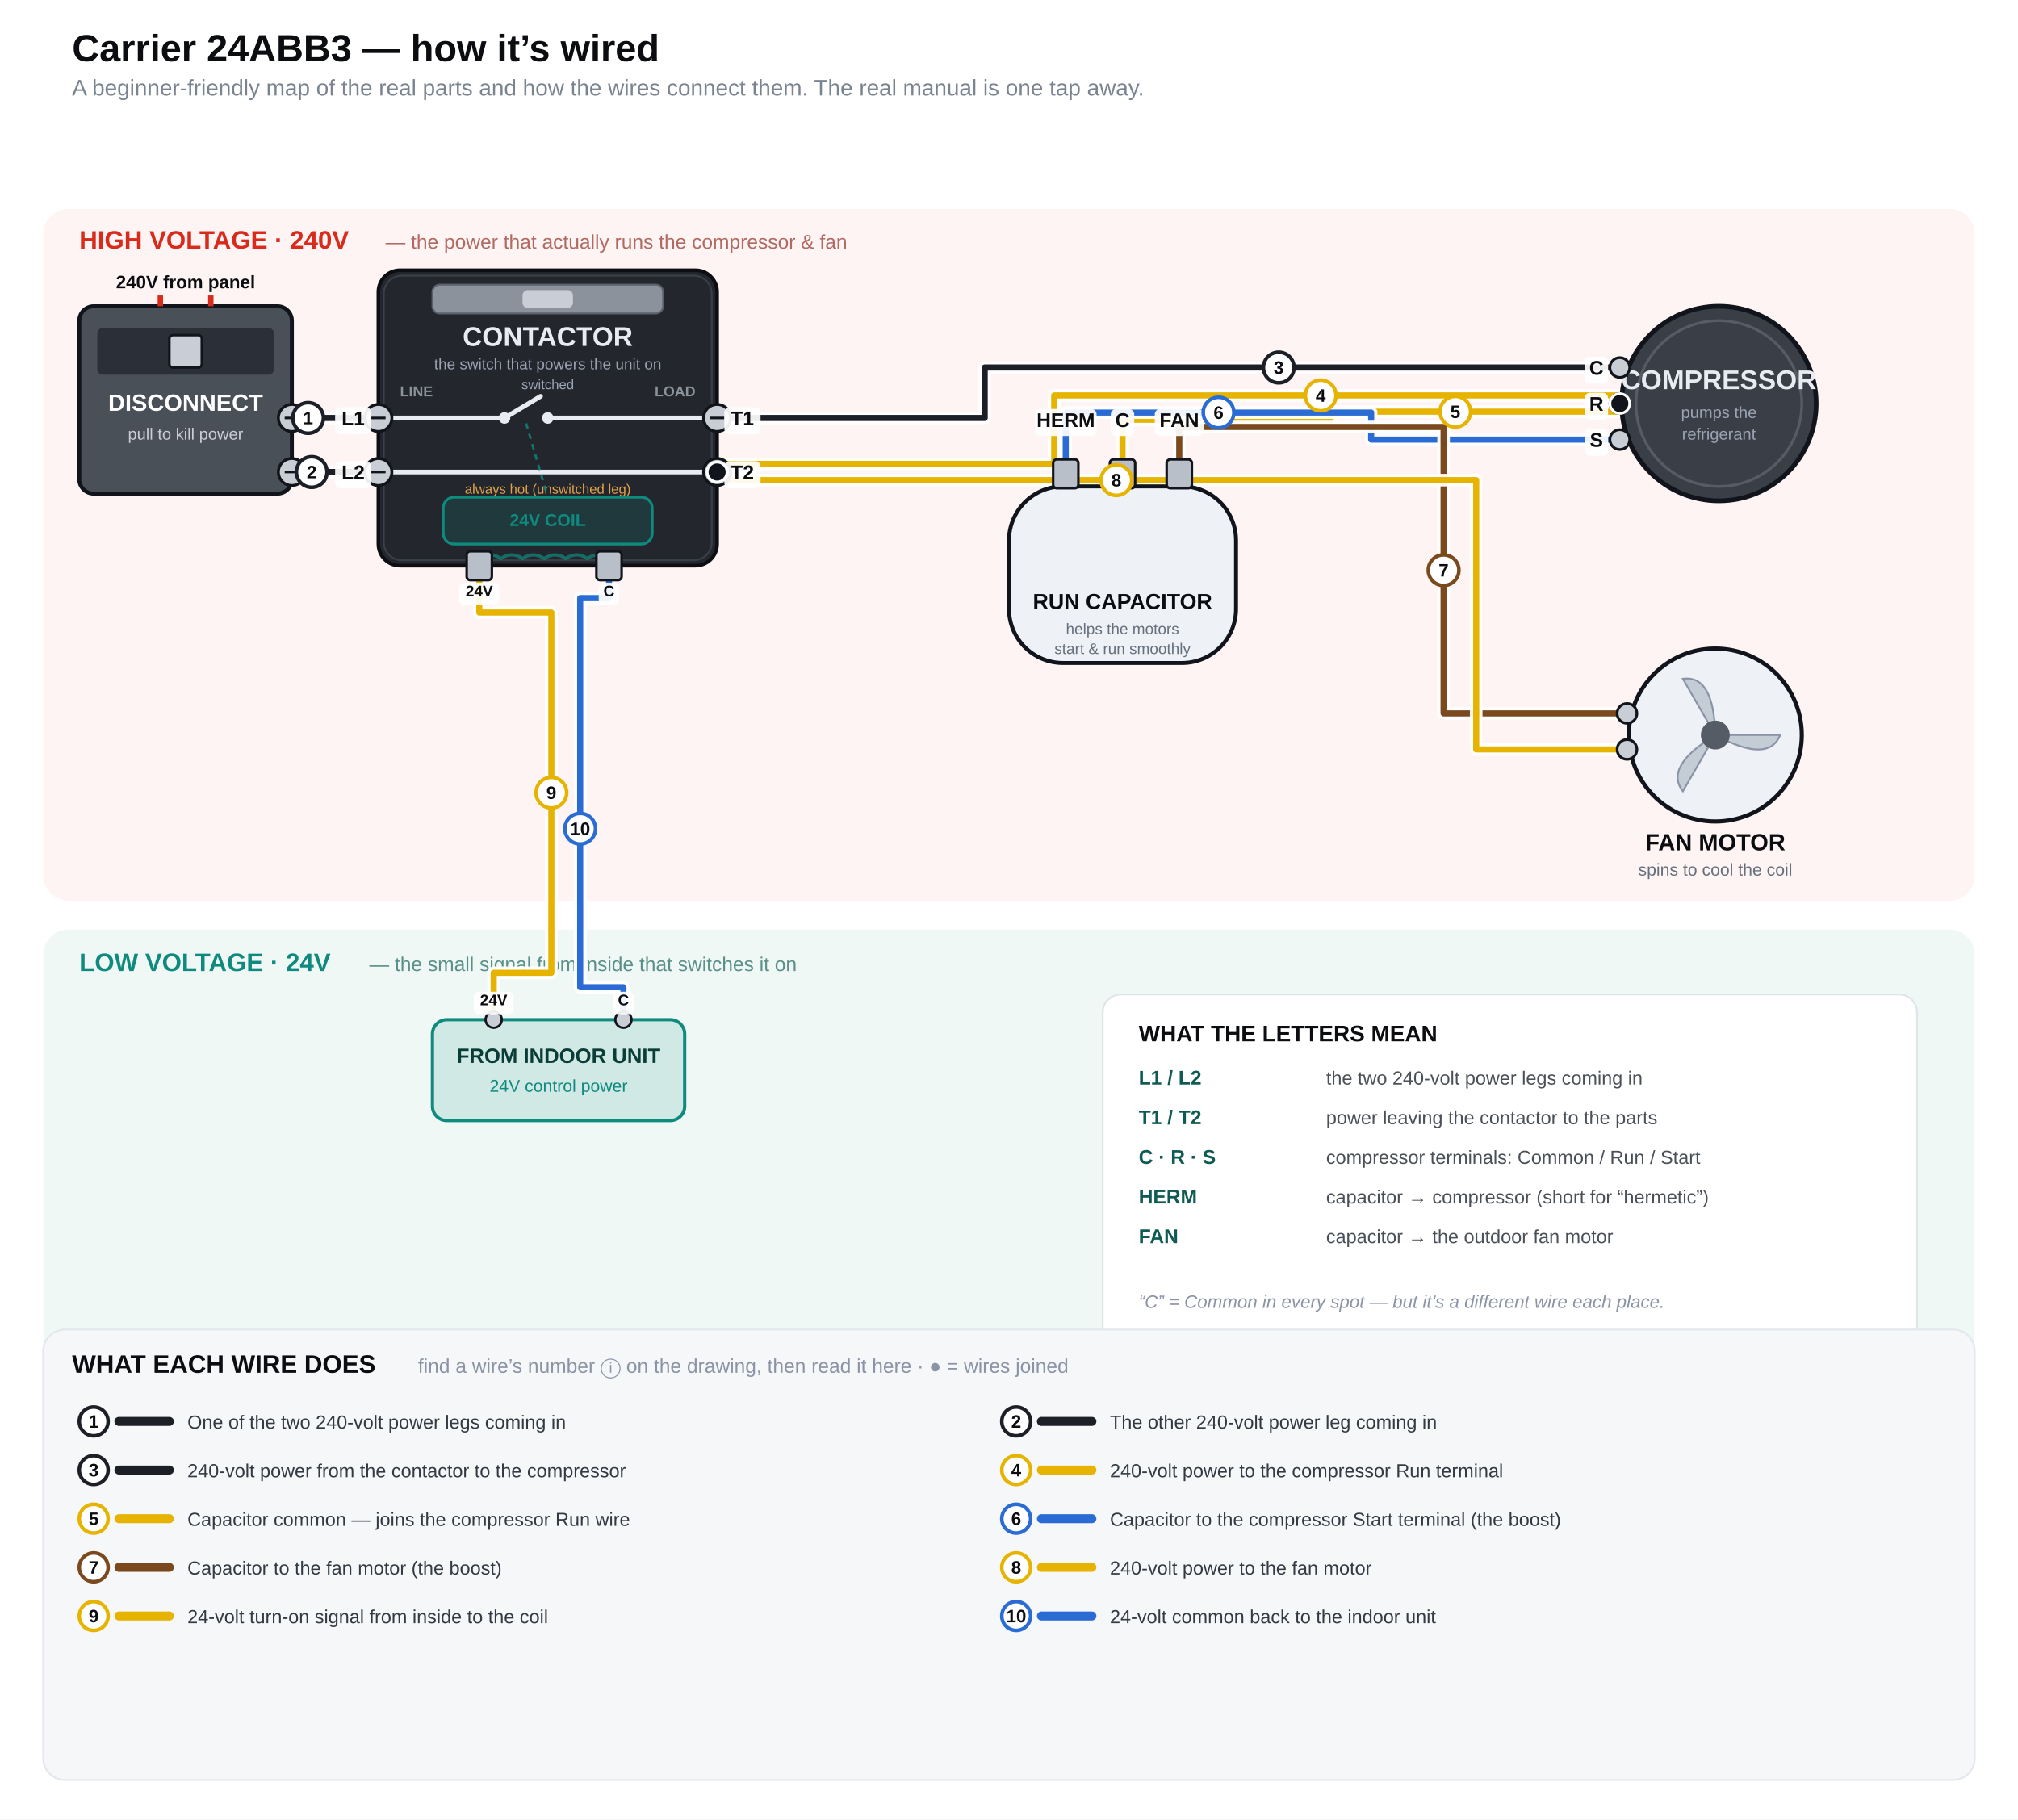
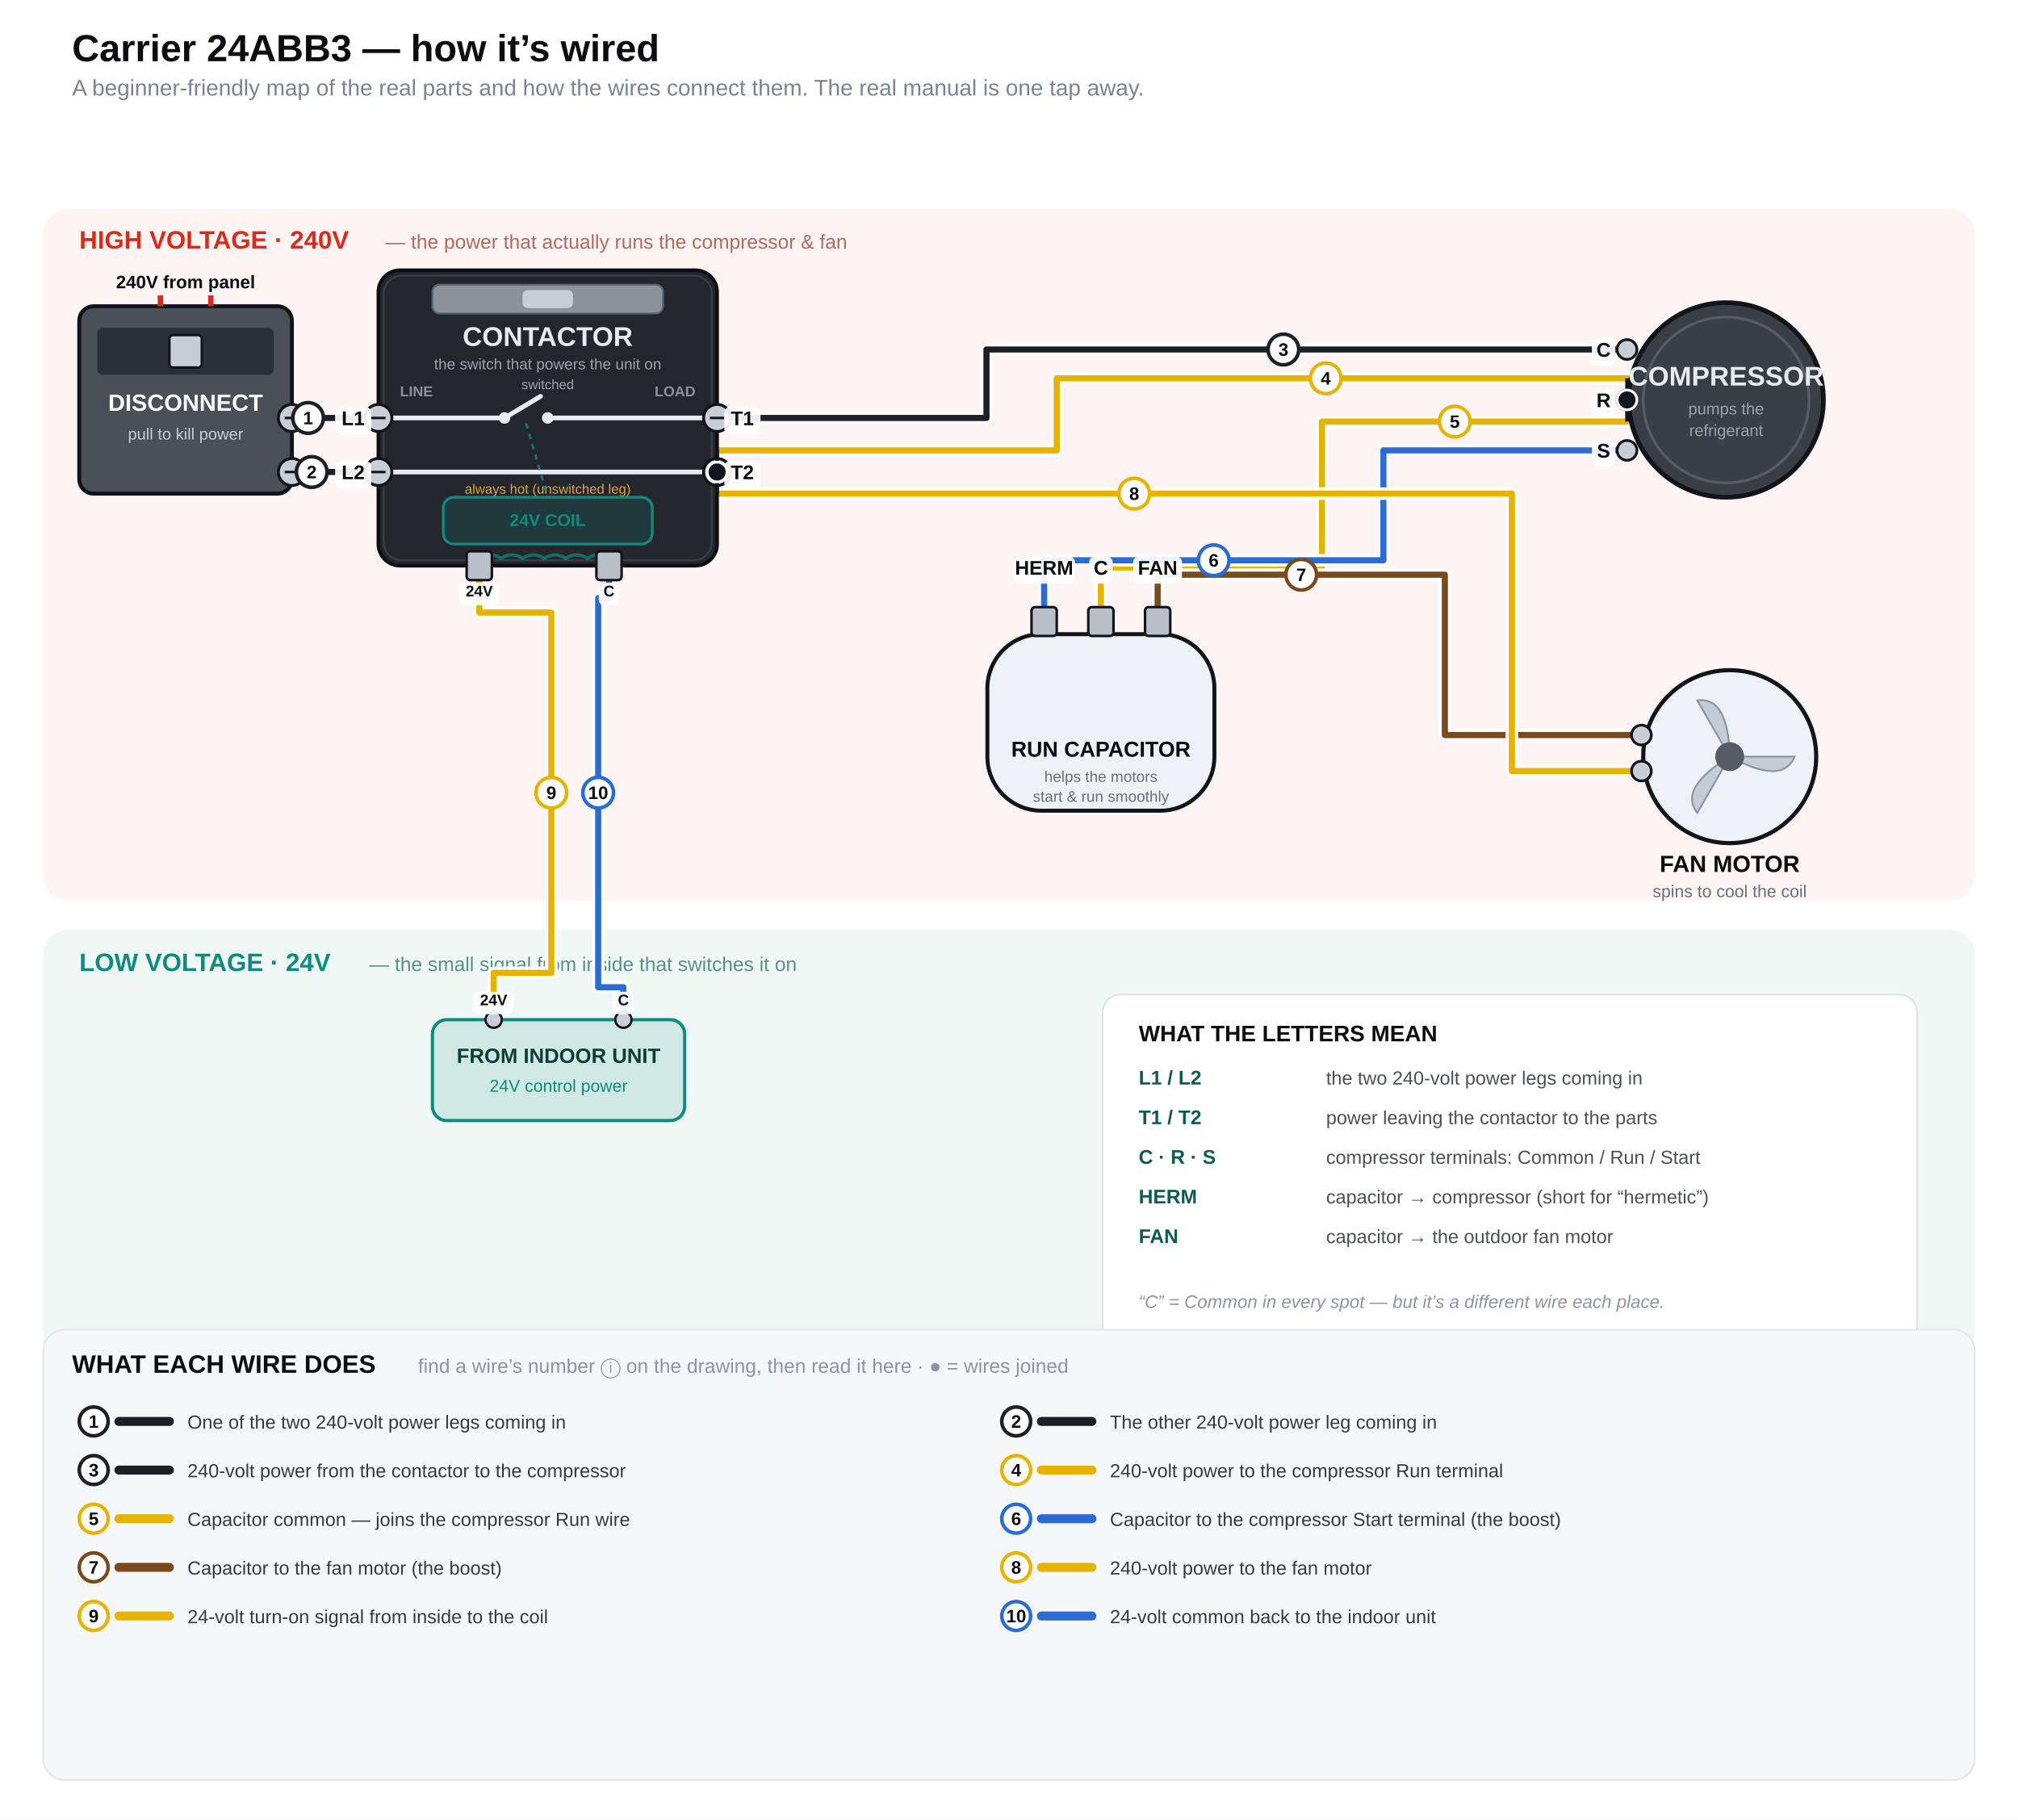
<svg xmlns="http://www.w3.org/2000/svg" width="1120" height="1010" viewBox="0 0 1120 1010" font-family="ui-sans-serif,system-ui,Arial,sans-serif">
  <rect x="0" y="0" width="1120" height="1010" fill="#ffffff" />
  <rect x="24" y="116" width="1072" height="384" rx="14" fill="#fdf4f3" />
  <rect x="24" y="516" width="1072" height="238" rx="14" fill="#f0f8f6" />
  <text x="40" y="34" font-size="21" font-weight="800" fill="#0b0d10">Carrier 24ABB3 — how it’s wired</text>
  <text x="40" y="53" font-size="12.5" fill="#7a8390">A beginner-friendly map of the real parts and how the wires connect them. The real manual is one tap away.</text>
  <text x="44" y="138" font-size="14" font-weight="800" fill="#d92b1c">HIGH VOLTAGE · 240V</text>
  <text x="214" y="138" font-size="11" fill="#b06a62">— the power that actually runs the compressor &amp; fan</text>
  <text x="44" y="539" font-size="14" font-weight="800" fill="#0f8a7e">LOW VOLTAGE · 24V</text>
  <text x="205" y="539" font-size="11" fill="#5a9089">— the small signal from inside that switches it on</text>
  <rect x="612" y="552" width="452" height="196" rx="10" fill="#ffffff" stroke="#dfe4e9" stroke-width="1" />
  <text x="632" y="578" font-size="12.5" font-weight="800" fill="#0b0d10">WHAT THE LETTERS MEAN</text>
  <text x="632" y="602" font-size="11" font-weight="800" fill="#0f5a52">L1 / L2</text>
  <text x="736" y="602" font-size="10.5" fill="#4a5058">the two 240-volt power legs coming in</text>
  <text x="632" y="624" font-size="11" font-weight="800" fill="#0f5a52">T1 / T2</text>
  <text x="736" y="624" font-size="10.5" fill="#4a5058">power leaving the contactor to the parts</text>
  <text x="632" y="646" font-size="11" font-weight="800" fill="#0f5a52">C · R · S</text>
  <text x="736" y="646" font-size="10.5" fill="#4a5058">compressor terminals: Common / Run / Start</text>
  <text x="632" y="668" font-size="11" font-weight="800" fill="#0f5a52">HERM</text>
  <text x="736" y="668" font-size="10.5" fill="#4a5058">capacitor → compressor (short for “hermetic”)</text>
  <text x="632" y="690" font-size="11" font-weight="800" fill="#0f5a52">FAN</text>
  <text x="736" y="690" font-size="10.5" fill="#4a5058">capacitor → the outdoor fan motor</text>
  <text x="632" y="726" font-size="10" font-style="italic" fill="#8a94a6">“C” = Common in every spot — but it’s a different wire each place.</text>
  <path d="M 162.0 232.0 L 180.0 232.0 L 150.0 232.0 L 150.0 232.0 L 192.0 232.0 L 210.0 232.0" fill="none" stroke="#ffffff" stroke-width="7" opacity="0.95" stroke-linejoin="round" stroke-linecap="round" />
  <path data-conn="L/L1|CONT/L1" d="M 162.0 232.0 L 180.0 232.0 L 150.0 232.0 L 150.0 232.0 L 192.0 232.0 L 210.0 232.0" fill="none" stroke="#1c1f26" stroke-width="3.4" stroke-linejoin="round" stroke-linecap="round" />
-   <path d="M 162.0 262.0 L 184.0 262.0 L 175.0 262.0 L 175.0 262.0 L 188.0 262.0 L 210.0 262.0" fill="none" stroke="#ffffff" stroke-width="7" opacity="0.95" stroke-linejoin="round" stroke-linecap="round" />
-   <path data-conn="L/L2|CONT/L2" d="M 162.0 262.0 L 184.0 262.0 L 175.0 262.0 L 175.0 262.0 L 188.0 262.0 L 210.0 262.0" fill="none" stroke="#1c1f26" stroke-width="3.4" stroke-linejoin="round" stroke-linecap="round" />
-   <path d="M 398.0 232.0 L 424.0 232.0 L 546.5 232.0 L 546.5 204.0 L 873.0 204.0 L 899.0 204.0" fill="none" stroke="#ffffff" stroke-width="7" opacity="0.95" stroke-linejoin="round" stroke-linecap="round" />
-   <path data-conn="CONT/LOAD1|COMP/C" d="M 398.0 232.0 L 424.0 232.0 L 546.5 232.0 L 546.5 204.0 L 873.0 204.0 L 899.0 204.0" fill="none" stroke="#1c1f26" stroke-width="3.4" stroke-linejoin="round" stroke-linecap="round" />
-   <path d="M 398.0 257.5 L 416.0 257.5 L 585.1 257.5 L 585.1 219.5 L 881.0 219.5 L 899.0 219.5" fill="none" stroke="#ffffff" stroke-width="7" opacity="0.95" stroke-linejoin="round" stroke-linecap="round" />
-   <path data-conn="CONT/LOAD2|COMP/R" d="M 398.0 257.5 L 416.0 257.5 L 585.1 257.5 L 585.1 219.5 L 881.0 219.5 L 899.0 219.5" fill="none" stroke="#e6b400" stroke-width="3.4" stroke-linejoin="round" stroke-linecap="round" />
-   <path d="M 623.0 255.0 L 623.0 233.0 L 738.5 233.0 L 738.5 228.5 L 877.0 228.5 L 899.0 228.5" fill="none" stroke="#ffffff" stroke-width="7" opacity="0.95" stroke-linejoin="round" stroke-linecap="round" />
-   <path data-conn="CAP/C|COMP/R" d="M 623.0 255.0 L 623.0 233.0 L 738.5 233.0 L 738.5 228.5 L 877.0 228.5 L 899.0 228.5" fill="none" stroke="#e6b400" stroke-width="3.4" stroke-linejoin="round" stroke-linecap="round" />
-   <path d="M 899.0 244.0 L 873.0 244.0 L 761.0 244.0 L 761.0 229.0 L 591.5 229.0 L 591.5 255.0" fill="none" stroke="#ffffff" stroke-width="7" opacity="0.95" stroke-linejoin="round" stroke-linecap="round" />
-   <path data-conn="COMP/S|CAP/HERM" d="M 899.0 244.0 L 873.0 244.0 L 761.0 244.0 L 761.0 229.0 L 591.5 229.0 L 591.5 255.0" fill="none" stroke="#2b6cd4" stroke-width="3.4" stroke-linejoin="round" stroke-linecap="round" />
-   <path d="M 654.5 255.0 L 654.5 237.0 L 801.2 237.0 L 801.2 396.0 L 885.0 396.0 L 903.0 396.0" fill="none" stroke="#ffffff" stroke-width="7" opacity="0.95" stroke-linejoin="round" stroke-linecap="round" />
-   <path data-conn="CAP/FAN|OFM/1" d="M 654.5 255.0 L 654.5 237.0 L 801.2 237.0 L 801.2 396.0 L 885.0 396.0 L 903.0 396.0" fill="none" stroke="#7a4a1e" stroke-width="3.4" stroke-linejoin="round" stroke-linecap="round" />
-   <path d="M 903.0 416.0 L 881.0 416.0 L 819.3 416.0 L 819.3 266.5 L 420.0 266.5 L 398.0 266.5" fill="none" stroke="#ffffff" stroke-width="7" opacity="0.95" stroke-linejoin="round" stroke-linecap="round" />
-   <path data-conn="OFM/2|CONT/LOAD2" d="M 903.0 416.0 L 881.0 416.0 L 819.3 416.0 L 819.3 266.5 L 420.0 266.5 L 398.0 266.5" fill="none" stroke="#e6b400" stroke-width="3.4" stroke-linejoin="round" stroke-linecap="round" />
+   <path d="M 162.0 262.0 L 184.0 262.0 L 185.0 262.0 L 185.0 262.0 L 188.0 262.0 L 210.0 262.0" fill="none" stroke="#ffffff" stroke-width="7" opacity="0.95" stroke-linejoin="round" stroke-linecap="round" />
+   <path data-conn="L/L2|CONT/L2" d="M 162.0 262.0 L 184.0 262.0 L 185.0 262.0 L 185.0 262.0 L 188.0 262.0 L 210.0 262.0" fill="none" stroke="#1c1f26" stroke-width="3.4" stroke-linejoin="round" stroke-linecap="round" />
+   <path d="M 398.0 232.0 L 424.0 232.0 L 547.5 232.0 L 547.5 194.0 L 877.0 194.0 L 903.0 194.0" fill="none" stroke="#ffffff" stroke-width="7" opacity="0.95" stroke-linejoin="round" stroke-linecap="round" />
+   <path data-conn="CONT/LOAD1|COMP/C" d="M 398.0 232.0 L 424.0 232.0 L 547.5 232.0 L 547.5 194.0 L 877.0 194.0 L 903.0 194.0" fill="none" stroke="#1c1f26" stroke-width="3.4" stroke-linejoin="round" stroke-linecap="round" />
+   <path d="M 398.0 250.0 L 416.0 250.0 L 586.5 250.0 L 586.5 210.0 L 885.0 210.0 L 903.0 210.0" fill="none" stroke="#ffffff" stroke-width="7" opacity="0.95" stroke-linejoin="round" stroke-linecap="round" />
+   <path data-conn="CONT/LOAD2|COMP/R" d="M 398.0 250.0 L 416.0 250.0 L 586.5 250.0 L 586.5 210.0 L 885.0 210.0 L 903.0 210.0" fill="none" stroke="#e6b400" stroke-width="3.4" stroke-linejoin="round" stroke-linecap="round" />
+   <path d="M 611.0 337.0 L 611.0 315.0 L 733.7 315.0 L 733.7 234.0 L 881.0 234.0 L 903.0 234.0" fill="none" stroke="#ffffff" stroke-width="7" opacity="0.95" stroke-linejoin="round" stroke-linecap="round" />
+   <path data-conn="CAP/C|COMP/R" d="M 611.0 337.0 L 611.0 315.0 L 733.7 315.0 L 733.7 234.0 L 881.0 234.0 L 903.0 234.0" fill="none" stroke="#e6b400" stroke-width="3.4" stroke-linejoin="round" stroke-linecap="round" />
+   <path d="M 903.0 250.0 L 877.0 250.0 L 767.8 250.0 L 767.8 311.0 L 579.5 311.0 L 579.5 337.0" fill="none" stroke="#ffffff" stroke-width="7" opacity="0.95" stroke-linejoin="round" stroke-linecap="round" />
+   <path data-conn="COMP/S|CAP/HERM" d="M 903.0 250.0 L 877.0 250.0 L 767.8 250.0 L 767.8 311.0 L 579.5 311.0 L 579.5 337.0" fill="none" stroke="#2b6cd4" stroke-width="3.4" stroke-linejoin="round" stroke-linecap="round" />
+   <path d="M 642.5 337.0 L 642.5 319.0 L 801.9 319.0 L 801.9 408.0 L 893.0 408.0 L 911.0 408.0" fill="none" stroke="#ffffff" stroke-width="7" opacity="0.95" stroke-linejoin="round" stroke-linecap="round" />
+   <path data-conn="CAP/FAN|OFM/1" d="M 642.5 337.0 L 642.5 319.0 L 801.9 319.0 L 801.9 408.0 L 893.0 408.0 L 911.0 408.0" fill="none" stroke="#7a4a1e" stroke-width="3.4" stroke-linejoin="round" stroke-linecap="round" />
+   <path d="M 911.0 428.0 L 889.0 428.0 L 839.1 428.0 L 839.1 274.0 L 420.0 274.0 L 398.0 274.0" fill="none" stroke="#ffffff" stroke-width="7" opacity="0.95" stroke-linejoin="round" stroke-linecap="round" />
+   <path data-conn="OFM/2|CONT/LOAD2" d="M 911.0 428.0 L 889.0 428.0 L 839.1 428.0 L 839.1 274.0 L 420.0 274.0 L 398.0 274.0" fill="none" stroke="#e6b400" stroke-width="3.4" stroke-linejoin="round" stroke-linecap="round" />
  <path d="M 274.0 566.0 L 274.0 540.0 L 306.0 540.0 L 306.0 340.0 L 266.0 340.0 L 266.0 314.0" fill="none" stroke="#ffffff" stroke-width="7" opacity="0.95" stroke-linejoin="round" stroke-linecap="round" />
  <path data-conn="XFMR/R|CONT/COIL1" d="M 274.0 566.0 L 274.0 540.0 L 306.0 540.0 L 306.0 340.0 L 266.0 340.0 L 266.0 314.0" fill="none" stroke="#e6b400" stroke-width="3.4" stroke-linejoin="round" stroke-linecap="round" />
-   <path d="M 338.0 314.0 L 338.0 332.0 L 322.0 332.0 L 322.0 548.0 L 346.0 548.0 L 346.0 566.0" fill="none" stroke="#ffffff" stroke-width="7" opacity="0.95" stroke-linejoin="round" stroke-linecap="round" />
-   <path data-conn="CONT/COIL2|XFMR/C" d="M 338.0 314.0 L 338.0 332.0 L 322.0 332.0 L 322.0 548.0 L 346.0 548.0 L 346.0 566.0" fill="none" stroke="#2b6cd4" stroke-width="3.4" stroke-linejoin="round" stroke-linecap="round" />
+   <path d="M 338.0 314.0 L 338.0 332.0 L 332.0 332.0 L 332.0 548.0 L 346.0 548.0 L 346.0 566.0" fill="none" stroke="#ffffff" stroke-width="7" opacity="0.95" stroke-linejoin="round" stroke-linecap="round" />
+   <path data-conn="CONT/COIL2|XFMR/C" d="M 338.0 314.0 L 338.0 332.0 L 332.0 332.0 L 332.0 548.0 L 346.0 548.0 L 346.0 566.0" fill="none" stroke="#2b6cd4" stroke-width="3.4" stroke-linejoin="round" stroke-linecap="round" />
  <g data-part="L">
    <rect x="44.0" y="170.0" width="118" height="104" rx="8" fill="#4a5058" stroke="#11141a" stroke-width="2.2" />
    <rect x="54.0" y="182.0" width="98" height="26" rx="3" fill="#2b2f37" />
    <rect x="94.0" y="186.0" width="18" height="18" rx="2" fill="#c9ced6" stroke="#11141a" stroke-width="1.4" />
    <text x="103.0" y="228.0" text-anchor="middle" font-size="13" font-weight="800" fill="#fff">DISCONNECT</text>
    <text x="103.0" y="244.0" text-anchor="middle" font-size="9" fill="#c9ced6">pull to kill power</text>
    <text x="103.0" y="160.0" text-anchor="middle" font-size="10" font-weight="700" fill="#0b0d10">240V from panel</text>
    <line x1="89.0" y1="170.0" x2="89.0" y2="164.0" stroke="#d92b1c" stroke-width="3" />
    <line x1="117.0" y1="170.0" x2="117.0" y2="164.0" stroke="#d92b1c" stroke-width="3" />
    <circle cx="162.0" cy="232.0" r="7.5" fill="#c9ced6" stroke="#11141a" stroke-width="1.6" />
    <line x1="158.0" y1="232.0" x2="166.0" y2="232.0" stroke="#11141a" stroke-width="1.4" />
    <circle cx="162.0" cy="262.0" r="7.5" fill="#c9ced6" stroke="#11141a" stroke-width="1.6" />
    <line x1="158.0" y1="262.0" x2="166.0" y2="262.0" stroke="#11141a" stroke-width="1.4" />
  </g>
  <g data-part="CONT">
    <rect x="210.0" y="150.0" width="188" height="164" rx="12" fill="#23262d" stroke="#0c0e12" stroke-width="2" />
    <rect x="213.0" y="153.0" width="182" height="158" rx="10" fill="none" stroke="#3a3f47" stroke-width="1" />
    <rect x="240.0" y="158.0" width="128" height="16" rx="4" fill="#8b929c" stroke="#5b616b" stroke-width="1" />
    <rect x="290.0" y="161.0" width="28" height="10" rx="3" fill="#c9ced6" />
    <text x="304.0" y="192.0" text-anchor="middle" font-size="15" font-weight="800" fill="#e8ecf2">CONTACTOR</text>
    <text x="304.0" y="205.0" text-anchor="middle" font-size="8.5" fill="#9aa3b2">the switch that powers the unit on</text>
    <text x="222.0" y="220.0" font-size="8" font-weight="700" fill="#8b929c">LINE</text>
    <text x="386.0" y="220.0" text-anchor="end" font-size="8" font-weight="700" fill="#8b929c">LOAD</text>
    <line x1="216.0" y1="232.0" x2="280.0" y2="232.0" stroke="#e8ecf2" stroke-width="2.6" stroke-linecap="round" />
    <circle cx="280.0" cy="232.0" r="3.2" fill="#e8ecf2" />
    <line x1="280.0" y1="232.0" x2="300.0" y2="220.0" stroke="#e8ecf2" stroke-width="2.6" stroke-linecap="round" />
    <circle cx="304.0" cy="232.0" r="3.2" fill="#e8ecf2" />
    <line x1="304.0" y1="232.0" x2="392.0" y2="232.0" stroke="#e8ecf2" stroke-width="2.6" stroke-linecap="round" />
    <text x="304.0" y="216.0" text-anchor="middle" font-size="7.5" fill="#9aa3b2">switched</text>
    <line x1="216.0" y1="262.0" x2="392.0" y2="262.0" stroke="#e8ecf2" stroke-width="2.6" stroke-linecap="round" />
    <text x="304.0" y="274.0" text-anchor="middle" font-size="7.5" fill="#e0a24a">always hot (unswitched leg)</text>
    <rect x="246.0" y="276.0" width="116" height="26" rx="6" fill="#0f8a7e" fill-opacity="0.20" stroke="#0f8a7e" stroke-width="1.5" />
    <text x="304.0" y="292.0" text-anchor="middle" font-size="9.5" font-weight="800" fill="#0f8a7e">24V COIL</text>
    <path d="M 266.0 310.0 Q 272.0 306.0 278.0 310.0 Q 284.0 306.0 290.0 310.0 Q 296.0 306.0 302.0 310.0 Q 308.0 306.0 314.0 310.0 Q 320.0 306.0 326.0 310.0 Q 332.0 306.0 338.0 310.0" fill="none" stroke="#0f8a7e" stroke-width="1.8" opacity="0.7" />
    <line x1="292.0" y1="235.0" x2="304.0" y2="276.0" stroke="#0f8a7e" stroke-width="1.3" stroke-dasharray="3 3" opacity="0.8" />
    <circle cx="210.0" cy="232.0" r="7.5" fill="#c9ced6" stroke="#11141a" stroke-width="1.6" />
    <line x1="206.0" y1="232.0" x2="214.0" y2="232.0" stroke="#11141a" stroke-width="1.4" />
    <rect x="186.0" y="226.0" width="20.1" height="15.0" rx="3" fill="#ffffff" opacity="0.92" />
    <text x="196.0" y="236.0" text-anchor="middle" font-size="11" font-weight="700" fill="#0b0d10">L1</text>
    <circle cx="210.0" cy="262.0" r="7.5" fill="#c9ced6" stroke="#11141a" stroke-width="1.6" />
    <line x1="206.0" y1="262.0" x2="214.0" y2="262.0" stroke="#11141a" stroke-width="1.4" />
    <rect x="186.0" y="256.0" width="20.1" height="15.0" rx="3" fill="#ffffff" opacity="0.92" />
    <text x="196.0" y="266.0" text-anchor="middle" font-size="11" font-weight="700" fill="#0b0d10">L2</text>
    <circle cx="398.0" cy="232.0" r="7.5" fill="#c9ced6" stroke="#11141a" stroke-width="1.6" />
    <line x1="394.0" y1="232.0" x2="402.0" y2="232.0" stroke="#11141a" stroke-width="1.4" />
    <rect x="402.0" y="226.0" width="20.1" height="15.0" rx="3" fill="#ffffff" opacity="0.92" />
    <text x="412.0" y="236.0" text-anchor="middle" font-size="11" font-weight="700" fill="#0b0d10">T1</text>
    <circle cx="398.0" cy="262.0" r="7.5" fill="#c9ced6" stroke="#11141a" stroke-width="1.6" />
    <line x1="394.0" y1="262.0" x2="402.0" y2="262.0" stroke="#11141a" stroke-width="1.4" />
    <rect x="402.0" y="256.0" width="20.1" height="15.0" rx="3" fill="#ffffff" opacity="0.92" />
    <text x="412.0" y="266.0" text-anchor="middle" font-size="11" font-weight="700" fill="#0b0d10">T2</text>
    <rect x="259.0" y="306.0" width="14" height="16" rx="2" fill="#b9bfc9" stroke="#11141a" stroke-width="1.4" />
    <rect x="254.8" y="323.5" width="22.3" height="12.5" rx="3" fill="#ffffff" opacity="0.92" />
    <text x="266.0" y="331.0" text-anchor="middle" font-size="8.5" font-weight="700" fill="#0b0d10">24V</text>
    <rect x="331.0" y="306.0" width="14" height="16" rx="2" fill="#b9bfc9" stroke="#11141a" stroke-width="1.4" />
    <rect x="332.3" y="323.5" width="11.4" height="12.5" rx="3" fill="#ffffff" opacity="0.92" />
    <text x="338.0" y="331.0" text-anchor="middle" font-size="8.5" font-weight="700" fill="#0b0d10">C</text>
  </g>
  <g data-part="COMP">
-     <circle cx="954.0" cy="224.0" r="54" fill="#3a3f47" stroke="#11141a" stroke-width="2.6" />
-     <circle cx="954.0" cy="224.0" r="46" fill="none" stroke="#565c66" stroke-width="1.5" />
-     <text x="954.0" y="216.0" text-anchor="middle" font-size="15" font-weight="800" fill="#e8ecf2">COMPRESSOR</text>
-     <text x="954.0" y="232.0" text-anchor="middle" font-size="9" fill="#9aa3b2">pumps the</text>
-     <text x="954.0" y="244.0" text-anchor="middle" font-size="9" fill="#9aa3b2">refrigerant</text>
-     <circle cx="899.0" cy="204.0" r="5.5" fill="#c9ced6" stroke="#11141a" stroke-width="1.5" />
-     <rect x="879.5" y="198.0" width="13.0" height="15.0" rx="3" fill="#ffffff" opacity="0.92" />
-     <text x="886.0" y="208.0" text-anchor="middle" font-size="11" font-weight="700" fill="#0b0d10">C</text>
-     <circle cx="899.0" cy="224.0" r="5.5" fill="#c9ced6" stroke="#11141a" stroke-width="1.5" />
-     <rect x="879.5" y="218.0" width="13.0" height="15.0" rx="3" fill="#ffffff" opacity="0.92" />
-     <text x="886.0" y="228.0" text-anchor="middle" font-size="11" font-weight="700" fill="#0b0d10">R</text>
-     <circle cx="899.0" cy="244.0" r="5.5" fill="#c9ced6" stroke="#11141a" stroke-width="1.5" />
-     <rect x="879.5" y="238.0" width="13.0" height="15.0" rx="3" fill="#ffffff" opacity="0.92" />
-     <text x="886.0" y="248.0" text-anchor="middle" font-size="11" font-weight="700" fill="#0b0d10">S</text>
+     <circle cx="958.0" cy="222.0" r="54" fill="#3a3f47" stroke="#11141a" stroke-width="2.6" />
+     <circle cx="958.0" cy="222.0" r="46" fill="none" stroke="#565c66" stroke-width="1.5" />
+     <text x="958.0" y="214.0" text-anchor="middle" font-size="15" font-weight="800" fill="#e8ecf2">COMPRESSOR</text>
+     <text x="958.0" y="230.0" text-anchor="middle" font-size="9" fill="#9aa3b2">pumps the</text>
+     <text x="958.0" y="242.0" text-anchor="middle" font-size="9" fill="#9aa3b2">refrigerant</text>
+     <circle cx="903.0" cy="194.0" r="5.5" fill="#c9ced6" stroke="#11141a" stroke-width="1.5" />
+     <rect x="883.5" y="188.0" width="13.0" height="15.0" rx="3" fill="#ffffff" opacity="0.92" />
+     <text x="890.0" y="198.0" text-anchor="middle" font-size="11" font-weight="700" fill="#0b0d10">C</text>
+     <circle cx="903.0" cy="222.0" r="5.5" fill="#c9ced6" stroke="#11141a" stroke-width="1.5" />
+     <rect x="883.5" y="216.0" width="13.0" height="15.0" rx="3" fill="#ffffff" opacity="0.92" />
+     <text x="890.0" y="226.0" text-anchor="middle" font-size="11" font-weight="700" fill="#0b0d10">R</text>
+     <circle cx="903.0" cy="250.0" r="5.5" fill="#c9ced6" stroke="#11141a" stroke-width="1.5" />
+     <rect x="883.5" y="244.0" width="13.0" height="15.0" rx="3" fill="#ffffff" opacity="0.92" />
+     <text x="890.0" y="254.0" text-anchor="middle" font-size="11" font-weight="700" fill="#0b0d10">S</text>
  </g>
  <g data-part="CAP">
-     <rect x="560.0" y="270.0" width="126" height="98" rx="30" fill="#eef1f5" stroke="#11141a" stroke-width="2.2" />
-     <text x="623.0" y="338.0" text-anchor="middle" font-size="12" font-weight="800" fill="#0b0d10">RUN CAPACITOR</text>
-     <text x="623.0" y="352.0" text-anchor="middle" font-size="8.5" fill="#66707d">helps the motors</text>
-     <text x="623.0" y="363.0" text-anchor="middle" font-size="8.5" fill="#66707d">start &amp; run smoothly</text>
-     <rect x="584.5" y="255.0" width="14" height="16" rx="2" fill="#b9bfc9" stroke="#11141a" stroke-width="1.4" />
-     <rect x="574.4" y="227.0" width="34.2" height="15.0" rx="3" fill="#ffffff" opacity="0.92" />
-     <text x="591.5" y="237.0" text-anchor="middle" font-size="11" font-weight="700" fill="#0b0d10">HERM</text>
-     <rect x="616.0" y="255.0" width="14" height="16" rx="2" fill="#b9bfc9" stroke="#11141a" stroke-width="1.4" />
-     <rect x="616.5" y="227.0" width="13.0" height="15.0" rx="3" fill="#ffffff" opacity="0.92" />
-     <text x="623.0" y="237.0" text-anchor="middle" font-size="11" font-weight="700" fill="#0b0d10">C</text>
-     <rect x="647.5" y="255.0" width="14" height="16" rx="2" fill="#b9bfc9" stroke="#11141a" stroke-width="1.4" />
-     <rect x="640.9" y="227.0" width="27.1" height="15.0" rx="3" fill="#ffffff" opacity="0.92" />
-     <text x="654.5" y="237.0" text-anchor="middle" font-size="11" font-weight="700" fill="#0b0d10">FAN</text>
+     <rect x="548.0" y="352.0" width="126" height="98" rx="30" fill="#eef1f5" stroke="#11141a" stroke-width="2.2" />
+     <text x="611.0" y="420.0" text-anchor="middle" font-size="12" font-weight="800" fill="#0b0d10">RUN CAPACITOR</text>
+     <text x="611.0" y="434.0" text-anchor="middle" font-size="8.5" fill="#66707d">helps the motors</text>
+     <text x="611.0" y="445.0" text-anchor="middle" font-size="8.5" fill="#66707d">start &amp; run smoothly</text>
+     <rect x="572.5" y="337.0" width="14" height="16" rx="2" fill="#b9bfc9" stroke="#11141a" stroke-width="1.4" />
+     <rect x="562.4" y="309.0" width="34.2" height="15.0" rx="3" fill="#ffffff" opacity="0.92" />
+     <text x="579.5" y="319.0" text-anchor="middle" font-size="11" font-weight="700" fill="#0b0d10">HERM</text>
+     <rect x="604.0" y="337.0" width="14" height="16" rx="2" fill="#b9bfc9" stroke="#11141a" stroke-width="1.4" />
+     <rect x="604.5" y="309.0" width="13.0" height="15.0" rx="3" fill="#ffffff" opacity="0.92" />
+     <text x="611.0" y="319.0" text-anchor="middle" font-size="11" font-weight="700" fill="#0b0d10">C</text>
+     <rect x="635.5" y="337.0" width="14" height="16" rx="2" fill="#b9bfc9" stroke="#11141a" stroke-width="1.4" />
+     <rect x="628.9" y="309.0" width="27.1" height="15.0" rx="3" fill="#ffffff" opacity="0.92" />
+     <text x="642.5" y="319.0" text-anchor="middle" font-size="11" font-weight="700" fill="#0b0d10">FAN</text>
  </g>
  <g data-part="OFM">
-     <circle cx="952.0" cy="408.0" r="48" fill="#eef1f5" stroke="#11141a" stroke-width="2.3" />
-     <path d="M 952.0 408.0 Q 981.5 424.1 988.0 408.0 Z" fill="#c4ccd6" stroke="#8a94a6" stroke-width="1" />
-     <path d="M 952.0 408.0 Q 923.3 425.5 934.0 439.2 Z" fill="#c4ccd6" stroke="#8a94a6" stroke-width="1" />
-     <path d="M 952.0 408.0 Q 951.2 374.4 934.0 376.8 Z" fill="#c4ccd6" stroke="#8a94a6" stroke-width="1" />
-     <circle cx="952.0" cy="408.0" r="8" fill="#565c66" />
-     <text x="952.0" y="472.0" text-anchor="middle" font-size="13" font-weight="800" fill="#0b0d10">FAN MOTOR</text>
-     <text x="952.0" y="486.0" text-anchor="middle" font-size="9.5" fill="#66707d">spins to cool the coil</text>
-     <circle cx="903.0" cy="396.0" r="5.5" fill="#c9ced6" stroke="#11141a" stroke-width="1.5" />
-     <circle cx="903.0" cy="416.0" r="5.5" fill="#c9ced6" stroke="#11141a" stroke-width="1.5" />
+     <circle cx="960.0" cy="420.0" r="48" fill="#eef1f5" stroke="#11141a" stroke-width="2.3" />
+     <path d="M 960.0 420.0 Q 989.5 436.1 996.0 420.0 Z" fill="#c4ccd6" stroke="#8a94a6" stroke-width="1" />
+     <path d="M 960.0 420.0 Q 931.3 437.5 942.0 451.2 Z" fill="#c4ccd6" stroke="#8a94a6" stroke-width="1" />
+     <path d="M 960.0 420.0 Q 959.2 386.4 942.0 388.8 Z" fill="#c4ccd6" stroke="#8a94a6" stroke-width="1" />
+     <circle cx="960.0" cy="420.0" r="8" fill="#565c66" />
+     <text x="960.0" y="484.0" text-anchor="middle" font-size="13" font-weight="800" fill="#0b0d10">FAN MOTOR</text>
+     <text x="960.0" y="498.0" text-anchor="middle" font-size="9.5" fill="#66707d">spins to cool the coil</text>
+     <circle cx="911.0" cy="408.0" r="5.5" fill="#c9ced6" stroke="#11141a" stroke-width="1.5" />
+     <circle cx="911.0" cy="428.0" r="5.5" fill="#c9ced6" stroke="#11141a" stroke-width="1.5" />
  </g>
  <g data-part="XFMR">
    <rect x="240.0" y="566.0" width="140" height="56" rx="8" fill="#0f8a7e" fill-opacity="0.14" stroke="#0f8a7e" stroke-width="1.8" />
    <text x="310.0" y="590.0" text-anchor="middle" font-size="11.5" font-weight="800" fill="#0b3d38">FROM INDOOR UNIT</text>
    <text x="310.0" y="606.0" text-anchor="middle" font-size="9.5" fill="#0f8a7e">24V control power</text>
    <circle cx="274.0" cy="566.0" r="4.5" fill="#c9ced6" stroke="#11141a" stroke-width="1.3" />
    <rect x="262.8" y="550.5" width="22.3" height="12.5" rx="3" fill="#ffffff" opacity="0.92" />
    <text x="274.0" y="558.0" text-anchor="middle" font-size="8.5" font-weight="700" fill="#0b0d10">24V</text>
    <circle cx="346.0" cy="566.0" r="4.5" fill="#c9ced6" stroke="#11141a" stroke-width="1.3" />
    <rect x="340.3" y="550.5" width="11.4" height="12.5" rx="3" fill="#ffffff" opacity="0.92" />
    <text x="346.0" y="558.0" text-anchor="middle" font-size="8.5" font-weight="700" fill="#0b0d10">C</text>
  </g>
-   <line x1="398.0" y1="257.5" x2="398.0" y2="266.5" stroke="#11141a" stroke-width="2" />
+   <line x1="398.0" y1="250.0" x2="398.0" y2="274.0" stroke="#11141a" stroke-width="2" />
  <circle cx="398.0" cy="262.0" r="5.5" fill="#11141a" stroke="#ffffff" stroke-width="1.5" />
-   <line x1="899.0" y1="219.5" x2="899.0" y2="228.5" stroke="#11141a" stroke-width="2" />
-   <circle cx="899.0" cy="224.0" r="5.5" fill="#11141a" stroke="#ffffff" stroke-width="1.5" />
+   <line x1="903.0" y1="210.0" x2="903.0" y2="234.0" stroke="#11141a" stroke-width="2" />
+   <circle cx="903.0" cy="222.0" r="5.5" fill="#11141a" stroke="#ffffff" stroke-width="1.5" />
  <circle cx="171.0" cy="232.0" r="8.5" fill="#ffffff" stroke="#1c1f26" stroke-width="2" />
  <text x="171.0" y="235.5" text-anchor="middle" font-size="10" font-weight="800" fill="#0b0d10">1</text>
  <circle cx="173.0" cy="262.0" r="8.5" fill="#ffffff" stroke="#1c1f26" stroke-width="2" />
  <text x="173.0" y="265.5" text-anchor="middle" font-size="10" font-weight="800" fill="#0b0d10">2</text>
-   <circle cx="709.7" cy="204.0" r="8.5" fill="#ffffff" stroke="#1c1f26" stroke-width="2" />
-   <text x="709.7" y="207.5" text-anchor="middle" font-size="10" font-weight="800" fill="#0b0d10">3</text>
-   <circle cx="733.0" cy="219.5" r="8.5" fill="#ffffff" stroke="#e6b400" stroke-width="2" />
-   <text x="733.0" y="223.0" text-anchor="middle" font-size="10" font-weight="800" fill="#0b0d10">4</text>
-   <circle cx="807.7" cy="228.5" r="8.5" fill="#ffffff" stroke="#e6b400" stroke-width="2" />
-   <text x="807.7" y="232.0" text-anchor="middle" font-size="10" font-weight="800" fill="#0b0d10">5</text>
-   <circle cx="676.3" cy="229.0" r="8.5" fill="#ffffff" stroke="#2b6cd4" stroke-width="2" />
-   <text x="676.3" y="232.5" text-anchor="middle" font-size="10" font-weight="800" fill="#0b0d10">6</text>
-   <circle cx="801.2" cy="316.5" r="8.5" fill="#ffffff" stroke="#7a4a1e" stroke-width="2" />
-   <text x="801.2" y="320.0" text-anchor="middle" font-size="10" font-weight="800" fill="#0b0d10">7</text>
-   <circle cx="619.6" cy="266.5" r="8.5" fill="#ffffff" stroke="#e6b400" stroke-width="2" />
-   <text x="619.6" y="270.0" text-anchor="middle" font-size="10" font-weight="800" fill="#0b0d10">8</text>
+   <circle cx="712.3" cy="194.0" r="8.5" fill="#ffffff" stroke="#1c1f26" stroke-width="2" />
+   <text x="712.3" y="197.5" text-anchor="middle" font-size="10" font-weight="800" fill="#0b0d10">3</text>
+   <circle cx="735.8" cy="210.0" r="8.5" fill="#ffffff" stroke="#e6b400" stroke-width="2" />
+   <text x="735.8" y="213.5" text-anchor="middle" font-size="10" font-weight="800" fill="#0b0d10">4</text>
+   <circle cx="807.4" cy="234.0" r="8.5" fill="#ffffff" stroke="#e6b400" stroke-width="2" />
+   <text x="807.4" y="237.5" text-anchor="middle" font-size="10" font-weight="800" fill="#0b0d10">5</text>
+   <circle cx="673.6" cy="311.0" r="8.5" fill="#ffffff" stroke="#2b6cd4" stroke-width="2" />
+   <text x="673.6" y="314.5" text-anchor="middle" font-size="10" font-weight="800" fill="#0b0d10">6</text>
+   <circle cx="722.2" cy="319.0" r="8.5" fill="#ffffff" stroke="#7a4a1e" stroke-width="2" />
+   <text x="722.2" y="322.5" text-anchor="middle" font-size="10" font-weight="800" fill="#0b0d10">7</text>
+   <circle cx="629.5" cy="274.0" r="8.5" fill="#ffffff" stroke="#e6b400" stroke-width="2" />
+   <text x="629.5" y="277.5" text-anchor="middle" font-size="10" font-weight="800" fill="#0b0d10">8</text>
  <circle cx="306.0" cy="440.0" r="8.5" fill="#ffffff" stroke="#e6b400" stroke-width="2" />
  <text x="306.0" y="443.5" text-anchor="middle" font-size="10" font-weight="800" fill="#0b0d10">9</text>
-   <circle cx="322.0" cy="460.0" r="8.5" fill="#ffffff" stroke="#2b6cd4" stroke-width="2" />
-   <text x="322.0" y="463.5" text-anchor="middle" font-size="10" font-weight="800" fill="#0b0d10">10</text>
+   <circle cx="332.0" cy="440.0" r="8.5" fill="#ffffff" stroke="#2b6cd4" stroke-width="2" />
+   <text x="332.0" y="443.5" text-anchor="middle" font-size="10" font-weight="800" fill="#0b0d10">10</text>
  <rect x="24" y="738.0" width="1072" height="250" rx="12" fill="#f6f7f9" stroke="#e4e7ec" stroke-width="1" />
  <text x="40" y="762.0" font-size="14" font-weight="800" fill="#0b0d10">WHAT EACH WIRE DOES</text>
  <text x="232" y="762.0" font-size="11" fill="#8a94a6">find a wire’s number ⓘ on the drawing, then read it here · ● = wires joined</text>
  <circle cx="52.0" cy="789.0" r="8" fill="#ffffff" stroke="#1c1f26" stroke-width="2" />
  <text x="52.0" y="792.5" text-anchor="middle" font-size="10" font-weight="800" fill="#0b0d10">1</text>
  <line x1="66.0" y1="789.0" x2="94.0" y2="789.0" stroke="#1c1f26" stroke-width="5" stroke-linecap="round" />
  <text x="104.0" y="793.0" font-size="10.5" fill="#333a42">One of the two 240-volt power legs coming in</text>
  <circle cx="564.0" cy="789.0" r="8" fill="#ffffff" stroke="#1c1f26" stroke-width="2" />
  <text x="564.0" y="792.5" text-anchor="middle" font-size="10" font-weight="800" fill="#0b0d10">2</text>
  <line x1="578.0" y1="789.0" x2="606.0" y2="789.0" stroke="#1c1f26" stroke-width="5" stroke-linecap="round" />
  <text x="616.0" y="793.0" font-size="10.5" fill="#333a42">The other 240-volt power leg coming in</text>
  <circle cx="52.0" cy="816.0" r="8" fill="#ffffff" stroke="#1c1f26" stroke-width="2" />
  <text x="52.0" y="819.5" text-anchor="middle" font-size="10" font-weight="800" fill="#0b0d10">3</text>
  <line x1="66.0" y1="816.0" x2="94.0" y2="816.0" stroke="#1c1f26" stroke-width="5" stroke-linecap="round" />
  <text x="104.0" y="820.0" font-size="10.5" fill="#333a42">240-volt power from the contactor to the compressor</text>
  <circle cx="564.0" cy="816.0" r="8" fill="#ffffff" stroke="#e6b400" stroke-width="2" />
  <text x="564.0" y="819.5" text-anchor="middle" font-size="10" font-weight="800" fill="#0b0d10">4</text>
  <line x1="578.0" y1="816.0" x2="606.0" y2="816.0" stroke="#e6b400" stroke-width="5" stroke-linecap="round" />
  <text x="616.0" y="820.0" font-size="10.5" fill="#333a42">240-volt power to the compressor Run terminal</text>
  <circle cx="52.0" cy="843.0" r="8" fill="#ffffff" stroke="#e6b400" stroke-width="2" />
  <text x="52.0" y="846.5" text-anchor="middle" font-size="10" font-weight="800" fill="#0b0d10">5</text>
  <line x1="66.0" y1="843.0" x2="94.0" y2="843.0" stroke="#e6b400" stroke-width="5" stroke-linecap="round" />
  <text x="104.0" y="847.0" font-size="10.5" fill="#333a42">Capacitor common — joins the compressor Run wire</text>
  <circle cx="564.0" cy="843.0" r="8" fill="#ffffff" stroke="#2b6cd4" stroke-width="2" />
  <text x="564.0" y="846.5" text-anchor="middle" font-size="10" font-weight="800" fill="#0b0d10">6</text>
  <line x1="578.0" y1="843.0" x2="606.0" y2="843.0" stroke="#2b6cd4" stroke-width="5" stroke-linecap="round" />
  <text x="616.0" y="847.0" font-size="10.5" fill="#333a42">Capacitor to the compressor Start terminal (the boost)</text>
  <circle cx="52.0" cy="870.0" r="8" fill="#ffffff" stroke="#7a4a1e" stroke-width="2" />
  <text x="52.0" y="873.5" text-anchor="middle" font-size="10" font-weight="800" fill="#0b0d10">7</text>
  <line x1="66.0" y1="870.0" x2="94.0" y2="870.0" stroke="#7a4a1e" stroke-width="5" stroke-linecap="round" />
  <text x="104.0" y="874.0" font-size="10.5" fill="#333a42">Capacitor to the fan motor (the boost)</text>
  <circle cx="564.0" cy="870.0" r="8" fill="#ffffff" stroke="#e6b400" stroke-width="2" />
  <text x="564.0" y="873.5" text-anchor="middle" font-size="10" font-weight="800" fill="#0b0d10">8</text>
  <line x1="578.0" y1="870.0" x2="606.0" y2="870.0" stroke="#e6b400" stroke-width="5" stroke-linecap="round" />
  <text x="616.0" y="874.0" font-size="10.5" fill="#333a42">240-volt power to the fan motor</text>
  <circle cx="52.0" cy="897.0" r="8" fill="#ffffff" stroke="#e6b400" stroke-width="2" />
  <text x="52.0" y="900.5" text-anchor="middle" font-size="10" font-weight="800" fill="#0b0d10">9</text>
  <line x1="66.0" y1="897.0" x2="94.0" y2="897.0" stroke="#e6b400" stroke-width="5" stroke-linecap="round" />
  <text x="104.0" y="901.0" font-size="10.5" fill="#333a42">24-volt turn-on signal from inside to the coil</text>
  <circle cx="564.0" cy="897.0" r="8" fill="#ffffff" stroke="#2b6cd4" stroke-width="2" />
  <text x="564.0" y="900.5" text-anchor="middle" font-size="10" font-weight="800" fill="#0b0d10">10</text>
  <line x1="578.0" y1="897.0" x2="606.0" y2="897.0" stroke="#2b6cd4" stroke-width="5" stroke-linecap="round" />
  <text x="616.0" y="901.0" font-size="10.5" fill="#333a42">24-volt common back to the indoor unit</text>
</svg>
